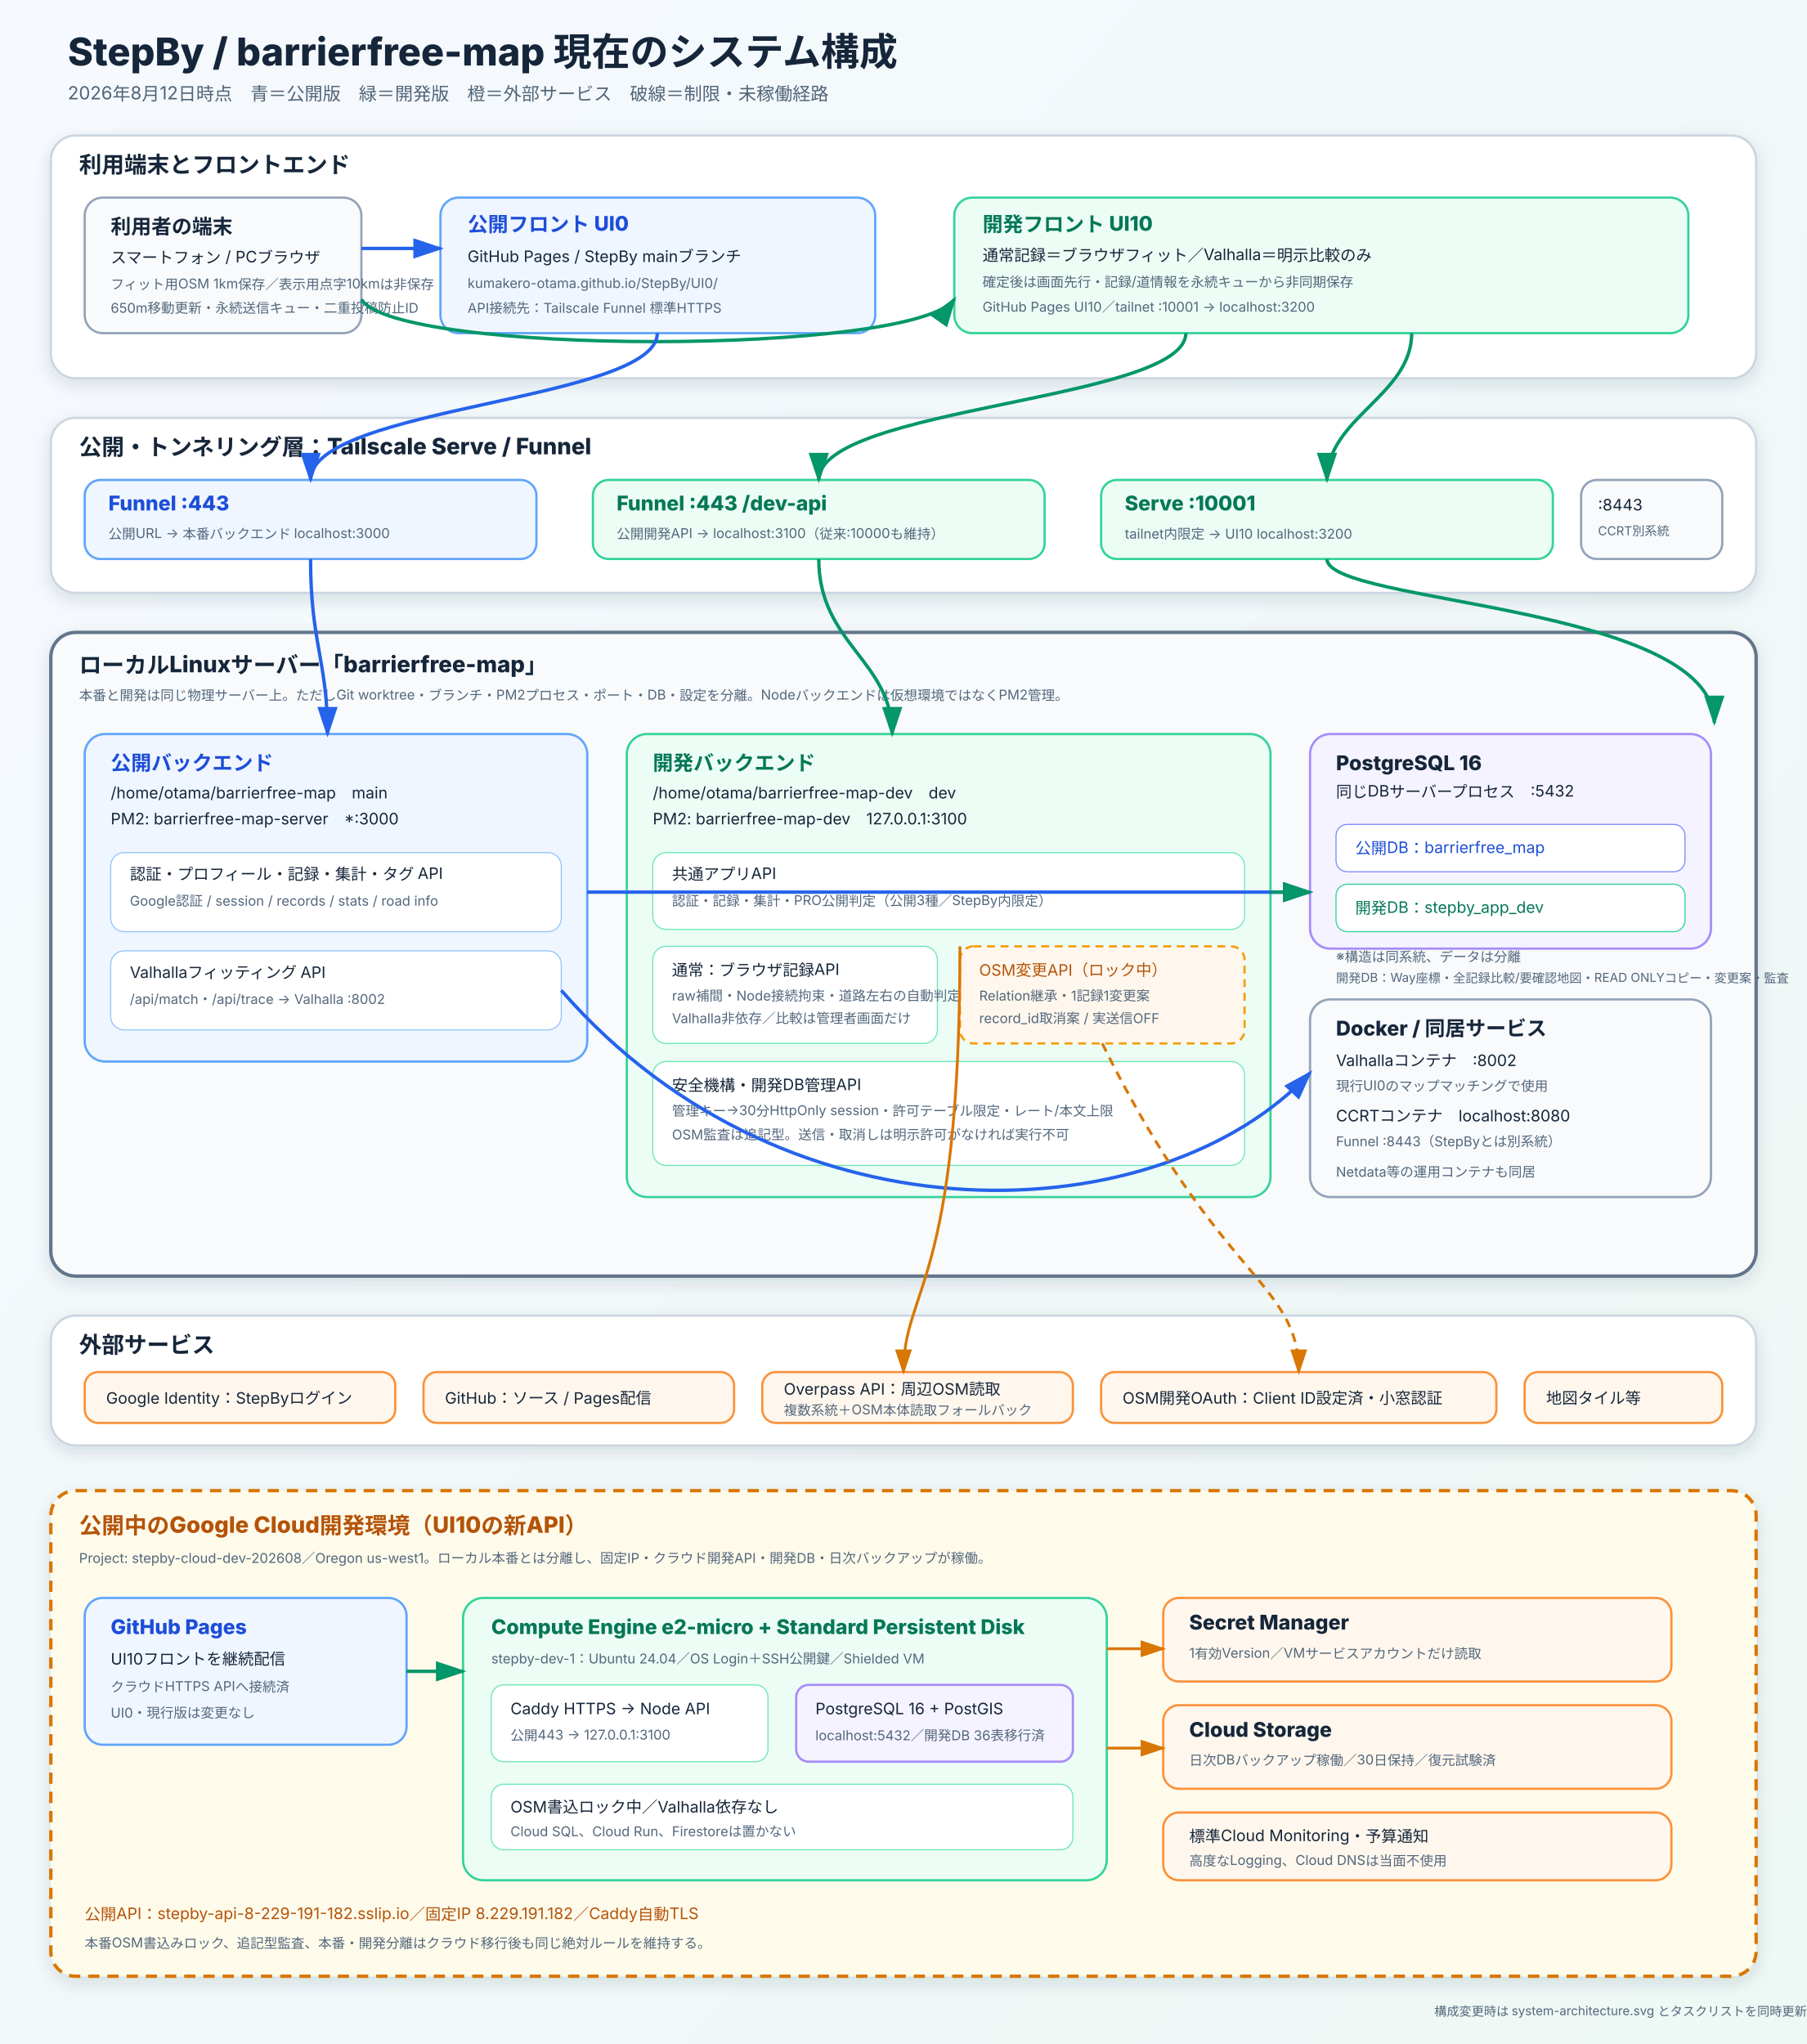
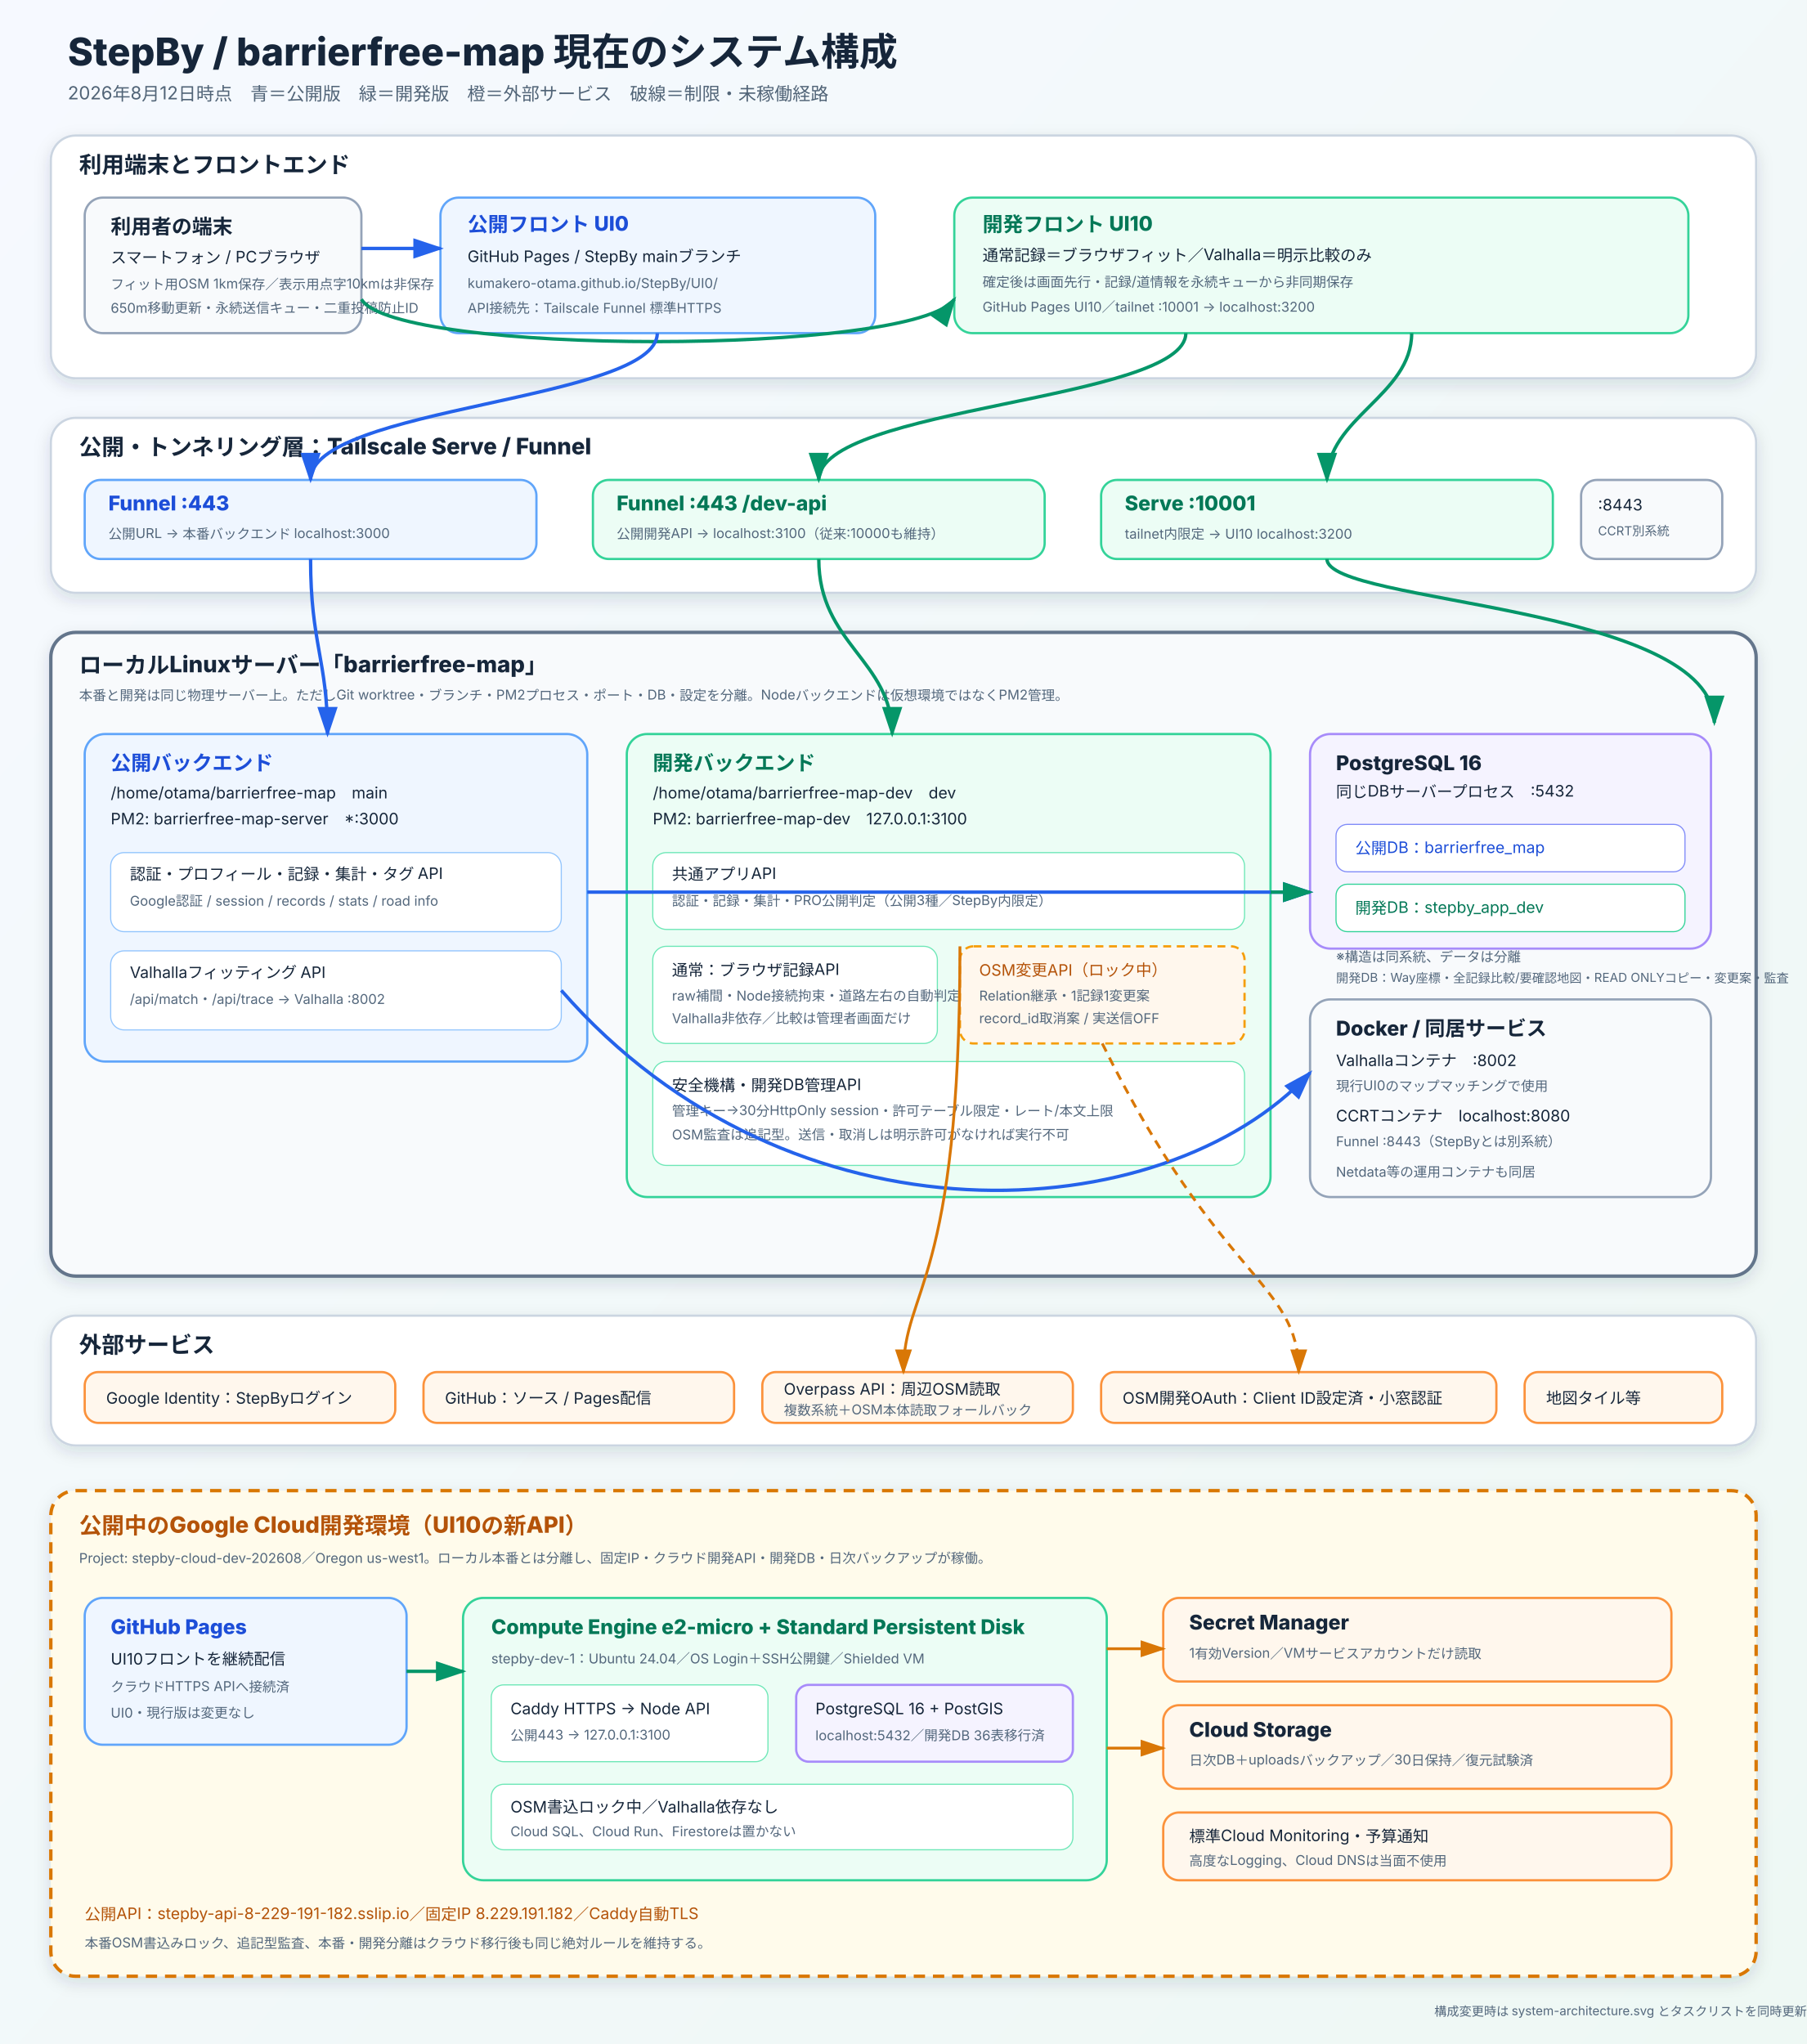
<svg xmlns="http://www.w3.org/2000/svg" width="1600" height="1810" viewBox="0 0 1600 1810" role="img" aria-labelledby="title desc">
  <defs>
    <linearGradient id="bg" x1="0" y1="0" x2="1" y2="1">
      <stop stop-color="#f6f9ff" />
      <stop offset="1" stop-color="#eef8f4" />
    </linearGradient>
    <filter id="shadow" x="-20%" y="-20%" width="140%" height="140%">
      <feDropShadow dx="0" dy="5" stdDeviation="7" flood-color="#19324d" flood-opacity=".13" />
    </filter>
    <marker id="arrowBlue" markerWidth="10" markerHeight="10" refX="8" refY="3" orient="auto">
      <path d="M0,0 L0,6 L9,3 z" fill="#2563eb" />
    </marker>
    <marker id="arrowGreen" markerWidth="10" markerHeight="10" refX="8" refY="3" orient="auto">
      <path d="M0,0 L0,6 L9,3 z" fill="#059669" />
    </marker>
    <marker id="arrowOrange" markerWidth="10" markerHeight="10" refX="8" refY="3" orient="auto">
      <path d="M0,0 L0,6 L9,3 z" fill="#d97706" />
    </marker>
    <marker id="arrowGray" markerWidth="10" markerHeight="10" refX="8" refY="3" orient="auto">
      <path d="M0,0 L0,6 L9,3 z" fill="#64748b" />
    </marker>
    <style>
      text{font-family:-apple-system,BlinkMacSystemFont,"Segoe UI","Noto Sans JP",sans-serif;fill:#16263a}
      .title{font-size:34px;font-weight:800}.subtitle{font-size:16px;fill:#516477}.section{font-size:20px;font-weight:800}.boxTitle{font-size:18px;font-weight:800}.body{font-size:14px}.small{font-size:12px;fill:#53677c}.tiny{font-size:11px;fill:#53677c}.white{fill:#fff}.prodText{fill:#1d4ed8}.devText{fill:#047857}.warnText{fill:#b45309}.muted{fill:#64748b}
      .outer{fill:#fff;stroke:#cbd5e1;stroke-width:2}.prod{fill:#eff6ff;stroke:#60a5fa;stroke-width:2}.dev{fill:#ecfdf5;stroke:#34d399;stroke-width:2}.db{fill:#f5f3ff;stroke:#a78bfa;stroke-width:2}.external{fill:#fff7ed;stroke:#fb923c;stroke-width:2}.infra{fill:#f8fafc;stroke:#94a3b8;stroke-width:2}.locked{fill:#fff7ed;stroke:#f59e0b;stroke-width:2;stroke-dasharray:7 5}.lineProd{fill:none;stroke:#2563eb;stroke-width:3;marker-end:url(#arrowBlue)}.lineDev{fill:none;stroke:#059669;stroke-width:3;marker-end:url(#arrowGreen)}.lineExt{fill:none;stroke:#d97706;stroke-width:2.5;marker-end:url(#arrowOrange)}.lineGray{fill:none;stroke:#64748b;stroke-width:2.5;marker-end:url(#arrowGray)}.dash{stroke-dasharray:8 6}.pill{rx:12;ry:12}
    </style>
  </defs>
  <rect width="1600" height="1810" fill="url(#bg)" />
  <text x="60" y="58" class="title">StepBy / barrierfree-map 現在のシステム構成</text>
  <text x="60" y="88" class="subtitle">2026年8月12日時点　青＝公開版　緑＝開発版　橙＝外部サービス　破線＝制限・未稼働経路</text>
  <rect x="45" y="120" width="1510" height="215" rx="22" class="outer" filter="url(#shadow)" />
  <text x="70" y="153" class="section">利用端末とフロントエンド</text>
  <rect x="75" y="175" width="245" height="120" rx="16" class="infra" />
  <text x="98" y="207" class="boxTitle">利用者の端末</text>
  <text x="98" y="233" class="body">スマートフォン / PCブラウザ</text>
  <text x="98" y="256" class="small">フィット用OSM 1km保存／表示用点字10kmは非保存</text>
  <text x="98" y="277" class="small">650m移動更新・永続送信キュー・二重投稿防止ID</text>
  <rect x="390" y="175" width="385" height="120" rx="16" class="prod" />
  <text x="414" y="205" class="boxTitle prodText">公開フロント UI0</text>
  <text x="414" y="232" class="body">GitHub Pages / StepBy mainブランチ</text>
  <text x="414" y="255" class="small">kumakero-otama.github.io/StepBy/UI0/</text>
  <text x="414" y="277" class="small">API接続先：Tailscale Funnel 標準HTTPS</text>
  <rect x="845" y="175" width="650" height="120" rx="16" class="dev" />
  <text x="870" y="205" class="boxTitle devText">開発フロント UI10</text>
  <text x="870" y="231" class="body">通常記録＝ブラウザフィット／Valhalla＝明示比較のみ</text>
  <text x="870" y="254" class="small">確定後は画面先行・記録/道情報を永続キューから非同期保存</text>
  <text x="870" y="276" class="small">GitHub Pages UI10／tailnet :10001 → localhost:3200</text>
  <path d="M320 220 H390" class="lineProd" />
  <path d="M320 265 C350 315 810 315 845 265" class="lineDev" />
  <rect x="45" y="370" width="1510" height="155" rx="22" class="outer" filter="url(#shadow)" />
  <text x="70" y="403" class="section">公開・トンネリング層：Tailscale Serve / Funnel</text>
  <rect x="75" y="425" width="400" height="70" rx="14" class="prod" />
  <text x="96" y="452" class="boxTitle prodText">Funnel :443</text>
  <text x="96" y="477" class="small">公開URL → 本番バックエンド localhost:3000</text>
  <rect x="525" y="425" width="400" height="70" rx="14" class="dev" />
  <text x="546" y="452" class="boxTitle devText">Funnel :443 /dev-api</text>
  <text x="546" y="477" class="small">公開開発API → localhost:3100（従来:10000も維持）</text>
  <rect x="975" y="425" width="400" height="70" rx="14" class="dev" />
  <text x="996" y="452" class="boxTitle devText">Serve :10001</text>
  <text x="996" y="477" class="small">tailnet内限定 → UI10 localhost:3200</text>
  <rect x="1400" y="425" width="125" height="70" rx="14" class="infra" />
  <text x="1415" y="452" class="body">:8443</text>
  <text x="1415" y="474" class="tiny">CCRT別系統</text>
  <rect x="45" y="560" width="1510" height="570" rx="22" fill="#f8fafc" stroke="#64748b" stroke-width="3" filter="url(#shadow)" />
  <text x="70" y="596" class="section">ローカルLinuxサーバー「barrierfree-map」</text>
  <text x="70" y="620" class="small">本番と開発は同じ物理サーバー上。ただしGit worktree・ブランチ・PM2プロセス・ポート・DB・設定を分離。Nodeバックエンドは仮想環境ではなくPM2管理。</text>
  <rect x="75" y="650" width="445" height="290" rx="18" class="prod" />
  <text x="98" y="682" class="boxTitle prodText">公開バックエンド</text>
  <text x="98" y="707" class="body">/home/otama/barrierfree-map　main</text>
  <text x="98" y="730" class="body">PM2: barrierfree-map-server　*:3000</text>
  <rect x="98" y="755" width="399" height="70" rx="12" fill="#fff" stroke="#93c5fd" />
  <text x="115" y="779" class="body">認証・プロフィール・記録・集計・タグ API</text>
  <text x="115" y="802" class="small">Google認証 / session / records / stats / road info</text>
  <rect x="98" y="842" width="399" height="70" rx="12" fill="#fff" stroke="#93c5fd" />
  <text x="115" y="866" class="body">Valhallaフィッティング API</text>
  <text x="115" y="889" class="small">/api/match・/api/trace → Valhalla :8002</text>
  <rect x="555" y="650" width="570" height="410" rx="18" class="dev" />
  <text x="578" y="682" class="boxTitle devText">開発バックエンド</text>
  <text x="578" y="707" class="body">/home/otama/barrierfree-map-dev　dev</text>
  <text x="578" y="730" class="body">PM2: barrierfree-map-dev　127.0.0.1:3100</text>
  <rect x="578" y="755" width="524" height="68" rx="12" fill="#fff" stroke="#6ee7b7" />
  <text x="595" y="779" class="body">共通アプリAPI</text>
  <text x="595" y="802" class="small">認証・記録・集計・PRO公開判定（公開3種／StepBy内限定）</text>
  <rect x="578" y="838" width="252" height="86" rx="12" fill="#fff" stroke="#6ee7b7" />
  <text x="595" y="864" class="body">通常：ブラウザ記録API</text>
  <text x="595" y="886" class="small">raw補間・Node接続拘束・道路左右の自動判定</text>
  <text x="595" y="906" class="small">Valhalla非依存／比較は管理者画面だけ</text>
  <rect x="850" y="838" width="252" height="86" rx="12" class="locked" />
  <text x="867" y="864" class="body warnText">OSM変更API（ロック中）</text>
  <text x="867" y="886" class="small">Relation継承・1記録1変更案</text>
  <text x="867" y="906" class="small">record_id取消案 / 実送信OFF</text>
  <rect x="578" y="940" width="524" height="92" rx="12" fill="#fff" stroke="#6ee7b7" />
  <text x="595" y="966" class="body">安全機構・開発DB管理API</text>
  <text x="595" y="988" class="small">管理キー→30分HttpOnly session・許可テーブル限定・レート/本文上限</text>
  <text x="595" y="1009" class="small">OSM監査は追記型。送信・取消しは明示許可がなければ実行不可</text>
  <rect x="1160" y="650" width="355" height="190" rx="18" class="db" />
  <text x="1183" y="682" class="boxTitle">PostgreSQL 16</text>
  <text x="1183" y="706" class="body">同じDBサーバープロセス　:5432</text>
  <rect x="1183" y="730" width="309" height="42" rx="10" fill="#fff" stroke="#818cf8" />
  <text x="1200" y="756" class="body prodText">公開DB：barrierfree_map</text>
  <rect x="1183" y="783" width="309" height="42" rx="10" fill="#fff" stroke="#34d399" />
  <text x="1200" y="809" class="body devText">開発DB：stepby_app_dev</text>
  <text x="1183" y="851" class="small">※構造は同系統、データは分離</text>
  <text x="1183" y="870" class="tiny">開発DB：Way座標・全記録比較/要確認地図・READ ONLYコピー・変更案・監査</text>
  <rect x="1160" y="885" width="355" height="175" rx="18" class="infra" />
  <text x="1183" y="917" class="boxTitle">Docker / 同居サービス</text>
  <text x="1183" y="944" class="body">Valhallaコンテナ　:8002</text>
  <text x="1183" y="966" class="small">現行UI0のマップマッチングで使用</text>
  <text x="1183" y="993" class="body">CCRTコンテナ　localhost:8080</text>
  <text x="1183" y="1015" class="small">Funnel :8443（StepByとは別系統）</text>
  <text x="1183" y="1042" class="small">Netdata等の運用コンテナも同居</text>
  <path d="M520 790 H1160" class="lineProd" />
  <path d="M1125 790 H1160" class="lineDev" />
  <path d="M497 877 C700 1110 1030 1090 1160 950" class="lineProd" />
  <rect x="45" y="1165" width="1510" height="115" rx="22" class="outer" filter="url(#shadow)" />
  <text x="70" y="1198" class="section">外部サービス</text>
  <rect x="75" y="1215" width="275" height="45" rx="12" class="external" />
  <text x="94" y="1243" class="body">Google Identity：StepByログイン</text>
  <rect x="375" y="1215" width="275" height="45" rx="12" class="external" />
  <text x="394" y="1243" class="body">GitHub：ソース / Pages配信</text>
  <rect x="675" y="1215" width="275" height="45" rx="12" class="external" />
  <text x="694" y="1235" class="body">Overpass API：周辺OSM読取</text>
  <text x="694" y="1253" class="small">複数系統＋OSM本体読取フォールバック</text>
  <rect x="975" y="1215" width="350" height="45" rx="12" class="external" />
  <text x="994" y="1243" class="body">OSM開発OAuth：Client ID設定済・小窓認証</text>
  <rect x="1350" y="1215" width="175" height="45" rx="12" class="external" />
  <text x="1369" y="1243" class="body">地図タイル等</text>
  <path d="M850 838 C850 1140 800 1140 800 1215" class="lineExt" />
  <path d="M976 924 C1080 1135 1150 1135 1150 1215" class="lineExt dash" />
  <path d="M582 295 C582 355 275 360 275 425" class="lineProd" />
  <path d="M1050 295 C1050 355 725 360 725 425" class="lineDev" />
  <path d="M1250 295 C1250 350 1175 370 1175 425" class="lineDev" />
  <path d="M275 495 C275 570 290 585 290 650" class="lineProd" />
  <path d="M725 495 C725 570 790 585 790 650" class="lineDev" />
  <path d="M1175 495 C1175 535 1518 535 1518 640" class="lineDev" />
  <rect x="45" y="1320" width="1510" height="430" rx="22" fill="#fffbeb" stroke="#d97706" stroke-width="3" stroke-dasharray="10 7" filter="url(#shadow)" />
  <text x="70" y="1358" class="section warnText">公開中のGoogle Cloud開発環境（UI10の新API）</text>
  <text x="70" y="1384" class="small">Project: stepby-cloud-dev-202608／Oregon us-west1。ローカル本番とは分離し、固定IP・クラウド開発API・開発DB・日次バックアップが稼働。</text>
  <rect x="75" y="1415" width="285" height="130" rx="16" class="prod" />
  <text x="98" y="1447" class="boxTitle prodText">GitHub Pages</text>
  <text x="98" y="1474" class="body">UI10フロントを継続配信</text>
  <text x="98" y="1498" class="small">クラウドHTTPS APIへ接続済</text>
  <text x="98" y="1521" class="small">UI0・現行版は変更なし</text>
  <rect x="410" y="1415" width="570" height="250" rx="18" class="dev" />
  <text x="435" y="1447" class="boxTitle devText">Compute Engine e2-micro + Standard Persistent Disk</text>
  <text x="435" y="1473" class="small">stepby-dev-1：Ubuntu 24.04／OS Login＋SSH公開鍵／Shielded VM</text>
  <rect x="435" y="1492" width="245" height="68" rx="11" fill="#fff" stroke="#6ee7b7" />
  <text x="452" y="1518" class="body">Caddy HTTPS → Node API</text>
  <text x="452" y="1541" class="small">公開443 → 127.0.0.1:3100</text>
  <rect x="705" y="1492" width="245" height="68" rx="11" class="db" />
  <text x="722" y="1518" class="body">PostgreSQL 16 + PostGIS</text>
  <text x="722" y="1541" class="small">localhost:5432／開発DB 36表移行済</text>
  <rect x="435" y="1580" width="515" height="58" rx="11" fill="#fff" stroke="#6ee7b7" />
  <text x="452" y="1605" class="body">OSM書込ロック中／Valhalla依存なし</text>
  <text x="452" y="1626" class="small">Cloud SQL、Cloud Run、Firestoreは置かない</text>
  <rect x="1030" y="1415" width="450" height="74" rx="14" class="external" />
  <text x="1053" y="1443" class="boxTitle">Secret Manager</text>
  <text x="1053" y="1468" class="small">1有効Version／VMサービスアカウントだけ読取</text>
  <rect x="1030" y="1510" width="450" height="74" rx="14" class="external" />
  <text x="1053" y="1538" class="boxTitle">Cloud Storage</text>
-   <text x="1053" y="1563" class="small">日次DBバックアップ稼働／30日保持／復元試験済</text>
+   <text x="1053" y="1563" class="small">日次DB＋uploadsバックアップ／30日保持／復元試験済</text>
  <rect x="1030" y="1605" width="450" height="60" rx="14" class="external" />
  <text x="1053" y="1631" class="body">標準Cloud Monitoring・予算通知</text>
  <text x="1053" y="1652" class="small">高度なLogging、Cloud DNSは当面不使用</text>
  <path d="M360 1480 H410" class="lineDev" />
  <path d="M980 1460 H1030" class="lineExt" />
  <path d="M980 1548 H1030" class="lineExt" />
  <text x="75" y="1700" class="body warnText">公開API：stepby-api-8-229-191-182.sslip.io／固定IP 8.229.191.182／Caddy自動TLS</text>
  <text x="75" y="1725" class="small">本番OSM書込みロック、追記型監査、本番・開発分離はクラウド移行後も同じ絶対ルールを維持する。</text>
  <text x="1270" y="1785" class="tiny">構成変更時は system-architecture.svg とタスクリストを同時更新する</text>
</svg>
